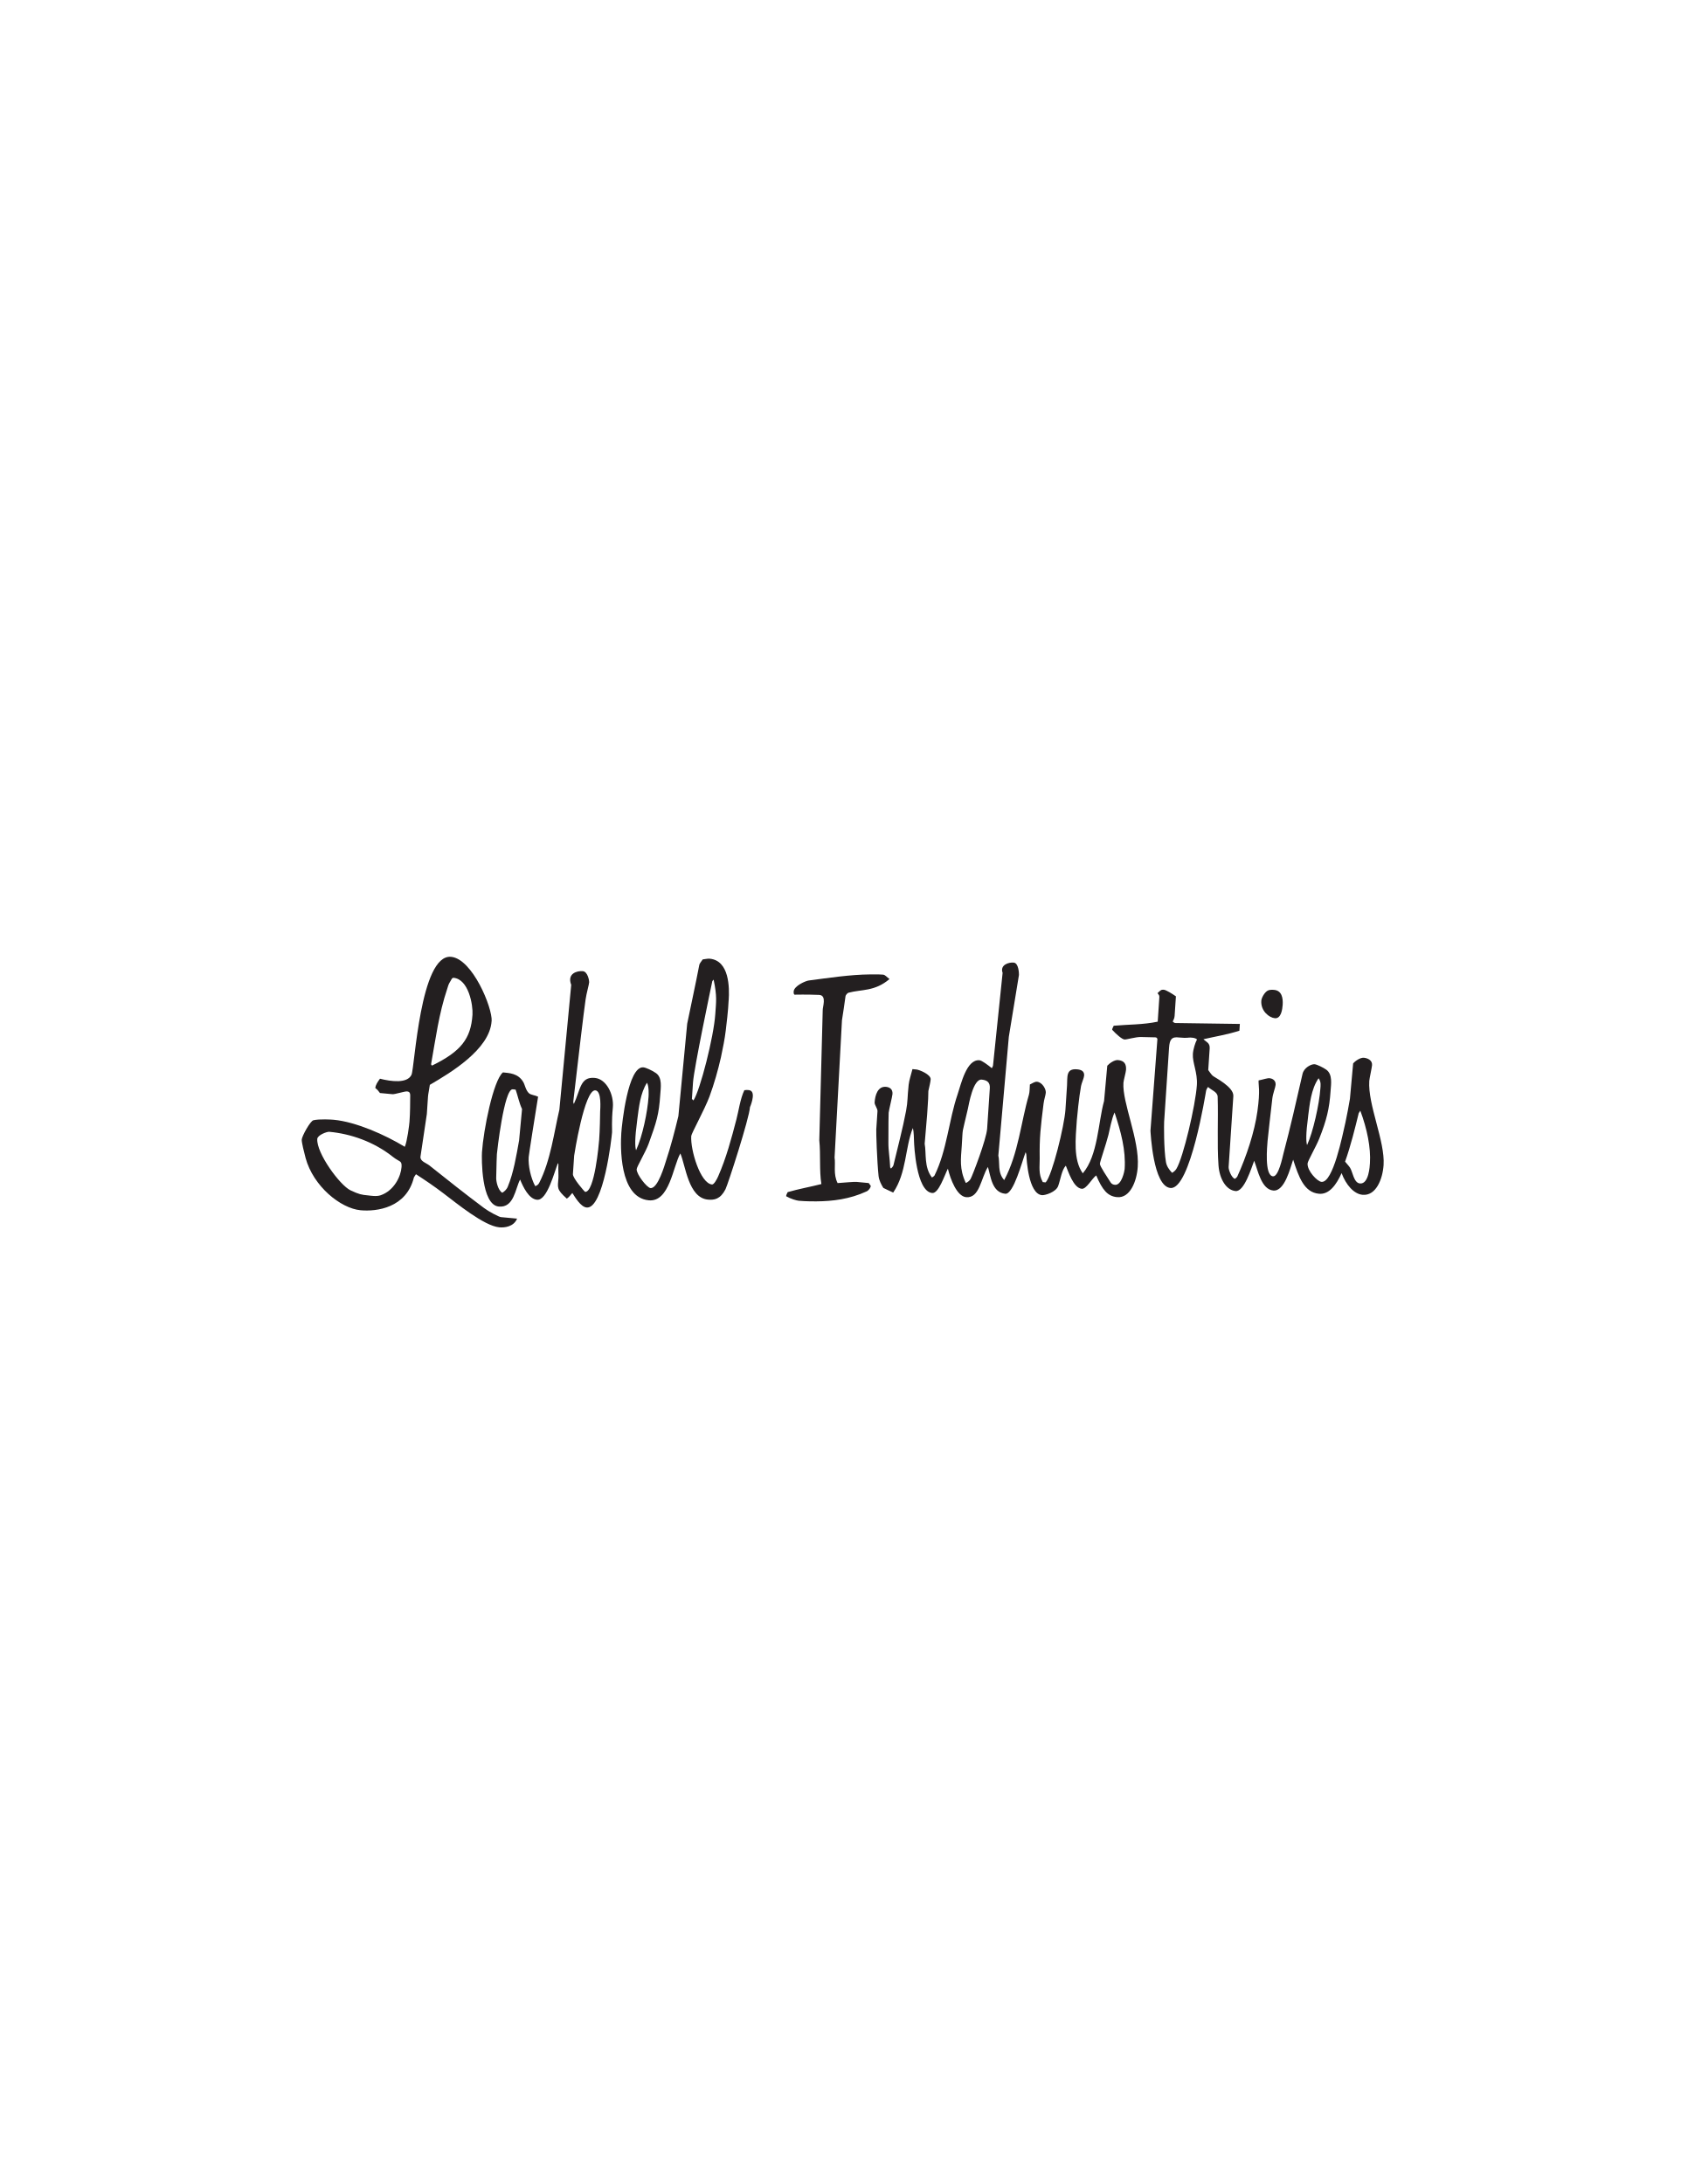
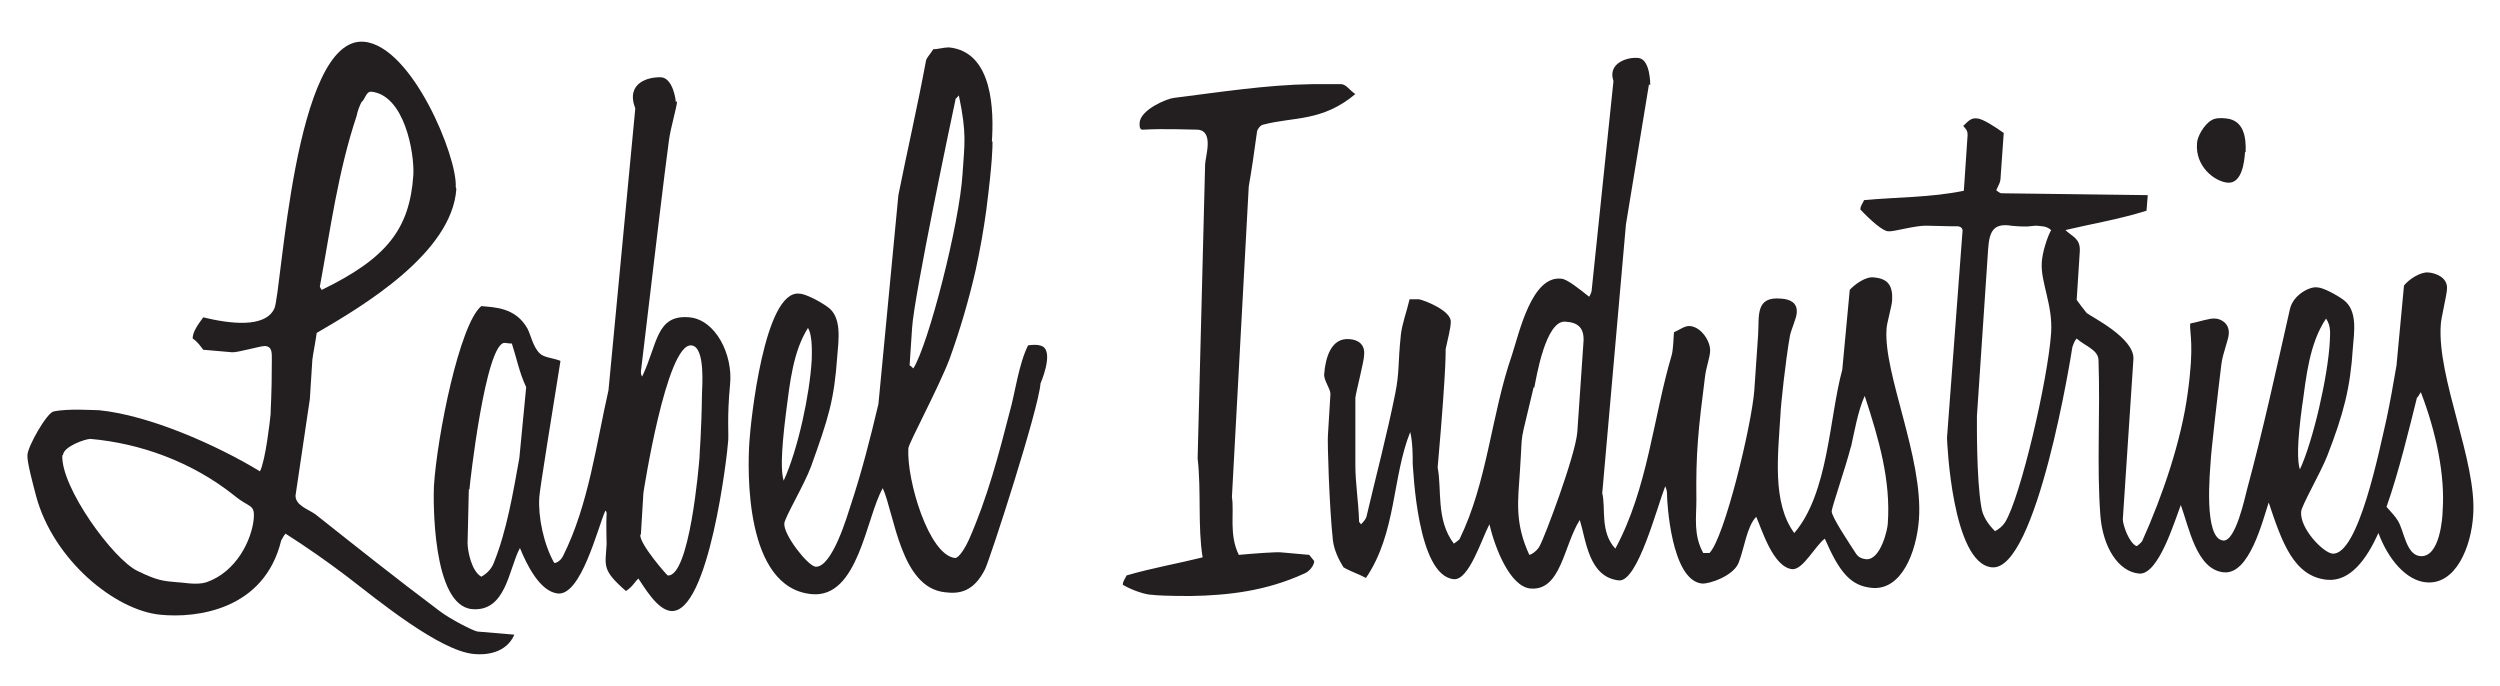
- <svg xmlns="http://www.w3.org/2000/svg" id="Layer_1" version="1.1" viewBox="0 0 612 792">
+ <svg xmlns="http://www.w3.org/2000/svg" id="Layer_1" version="1.1" viewBox="0 0 401 110">
  <defs>
    <style>
      .st0 {
        fill: #231f20;
        fill-rule: evenodd;
      }
    </style>
  </defs>
-   <path class="st0" d="M465.09,364.38c-.11,1.59-.54,5.07-2.83,4.86-2.09-.19-5.16-2.63-4.92-6.31.07-1.04,1.08-2.98,2.28-3.67.62-.37,1.61-.36,2.38-.29,2.79.26,3.25,2.98,3.09,5.41M322.54,355.03c-5.41,4.6-10.12,3.68-14.92,4.98-.27.08-.98.74-1.05,1.32-.43,2.88-.78,5.78-1.28,8.65l-2.68,49.78c.42,2.56-.55,6.02,1.1,9.27,2.25-.17,6.07-.5,6.83-.43l4.45.42.75,1.02c-.05.71-.78,1.7-1.58,2.03-6.07,2.79-12.21,3.55-18.22,3.59-3.78.01-5.51-.15-6.29-.22-.82-.08-2.86-.64-4.6-1.64.04-.65.39-1.03.56-1.49,4.13-1.19,8.16-1.89,12.22-2.93-.8-4.86-.22-10.57-.76-15.88l1.24-47.07c-.08-1.24,1.55-5.38-1.2-5.64-.77-.07-5.57-.16-8.7-.09-.19.06-.71.12-.63-1.15.14-2.06,4.42-3.89,5.55-4,7.25-.93,14.91-2.13,22.13-2.19,3.43,0,3.94,0,4.73.08.83.08,1.29.87,2.34,1.6M426.38,361.28l-.47,7.09c-.06.87-.36,1.44-.69,2.08.28.28.66.52.83.53l23.51.34-.16,2.46c-4.5,1.42-8.77,2.1-13.04,3.08,1.07,1.07,2.4,1.3,2.26,3.38l-.52,7.8c.53.74,1.06,1.54,1.61,2.06.69.63,7.72,4.04,7.49,7.4l-1.71,25.72c-.06.89.97,3.79,2.25,4.27.15-.03.67-.47.89-.82,3.33-7.3,6.26-16.2,7.3-23.68,1.11-7.87.31-9.45.43-11.19,1.54-.3,3.18-.88,3.98-.81.73.07,2.31.59,2.19,2.4-.06.91-1,3.21-1.2,5.03-.46,3.98-1.67,14.46-1.72,15.36-.11,1.62-1.23,12.5,1.97,12.8,2.02.19,3.46-6.99,3.76-8.14,2.56-9.63,4.73-19.3,6.94-28.96.5-2.33,3.23-3.66,4.39-3.55.85.08,3.15,1.2,4.25,1.99,2.32,1.7,1.71,5.21,1.54,7.69-.42,6.41-1.46,10.65-4.11,17.3-1.12,2.83-4.17,8.09-4.23,8.99-.18,2.71,3.54,6.55,5.04,6.69,4.22.39,7.61-16.9,8.69-21.56.62-2.81,1.12-5.72,1.63-8.59l1.16-12.8c.83-.97,2.64-2.18,3.9-2.06,1.2.11,3.08.82,2.96,2.65-.06.91-.95,4.85-1.01,5.76-.57,8.59,5.76,21.93,5.19,30.48-.34,5.14-2.76,11.26-7.62,10.81-3.15-.29-6.02-3.6-7.61-7.87-1.88,4.22-4.49,7.84-8.21,7.49-5.39-.5-7.32-6.09-9.35-12.36-1.04,2.99-3.06,11.57-7.2,11.19-4.35-.41-5.58-7.29-6.93-10.8-1.01,2.6-3.6,11.28-6.74,10.99-3.34-.31-5.82-4.24-6.2-9.3-.57-8.01-.04-16.52-.31-24.92-.06-1.74-2.19-2.31-3.49-3.53-.26.32-.54.8-.69,1.35-.15.76-5.71,35.97-12.93,35.29-6.35-.59-7.19-20.29-7.25-20.75l2.52-33.31c-.15-.27-.2-.52-.74-.57-.78-.07-1.1.03-5.16-.12-1.88-.08-5.25.97-6.04.9-.91-.09-2.93-1.84-4.47-3.53.04-.58.39-.96.57-1.46,5.31-.48,10.62-.35,15.95-1.48l.59-8.85c.05-.75-.22-.88-.66-1.48.99-.99,1.38-1.34,2.25-1.25.87.08,3.05,1.43,4.39,2.38M427.58,376.24c-2.74-.38-3.49.71-3.69,3.73l-1.78,26.81c-.06.89-.15,9.99.66,14.63.25,1.48,1.12,2.75,2.22,3.9.57-.31,1.2-.84,1.56-1.44,2.46-3.98,6.94-23.05,7.43-30.39.3-4.5-1.66-8.11-1.45-11.29.11-1.72.87-4.11,1.5-5.24-.76-.67-1.57-.61-2.36-.69-.78-.07-.97.28-4.08-.02M474.33,404.77c-.87,6.6-.78,9.17-.4,10.48,2.12-4.47,4.46-14.91,4.83-20.52.06-.99.34-2.37-.65-3.72-2.74,3.95-3.24,9.54-3.79,13.75M492.66,403.68c-1.27,5.21-2.92,11.93-4.94,17.57.58.74,1.37,1.54,1.81,2.23.96,1.5,1.33,5.48,3.58,5.69,3.24.3,3.56-6.4,3.62-7.34.37-5.63-1.05-12.5-3.49-19.05-.21.3-.41.66-.58.9M369.48,353.47l-3.69,22.52-3.8,43.08c.62,2.41-.4,6.17,2.13,8.86,5.17-9.6,6.06-21.07,8.95-30.89.3-1,.27-2.47.36-3.76.87-.41,1.75-1.07,2.58-1,1.85.17,3.28,2.58,3.19,3.96-.06.91-.64,2.51-.81,3.97-1.08,8.65-1.52,12.3-1.4,19.92.04,2.82-.54,5.58,1.12,8.55l1.04.1c2.4-2.54,6.8-20.67,7.17-26.35l.58-8.82c.2-3.03-.5-6.22,3.68-5.83,1.47.14,2.62.66,2.52,2.25-.06.92-.93,2.74-1.12,3.79-.73,3.89-1.47,11.52-1.53,12.43-.44,6.59-1.36,14.31,2.16,19.24,5.52-6.43,5.57-18.54,7.72-26.23l1.16-12.79c.82-.92,2.63-2.17,3.9-2.05,2.27.21,3.04,1.44,2.9,3.56-.06.91-.88,3.76-.94,4.67-.48,7.23,5.85,20.57,5.19,30.47-.35,5.31-2.8,11.44-7.48,11.01-3.46-.32-5.34-2.62-7.58-7.88-1.54,1.09-3.55,5.01-5.24,4.85-3.06-.29-4.93-6.43-5.78-8.39-1.48,1.52-1.91,4.98-2.76,7.34-.76,2.23-4.77,3.47-5.89,3.36-4.98-.46-5.58-13.39-5.62-14-.02-.55-.06-1.05-.31-1.57-1.28,3.33-4.38,15.34-7.37,15.06-4.9-.46-5.3-6.46-6.3-9.72-2.57,4.14-3.01,11.41-7.9,10.96-3.34-.31-5.7-6.48-6.61-10.34-1.26,2.46-3.34,9.05-5.69,8.83-5.86-.55-6.55-17.69-6.58-18.49-.08-1.19-.02-3.54-.44-5.07-2.86,7.2-2.24,16.21-7.12,23.4-1.13-.56-2.36-1.04-3.58-1.69-.69-1.1-1.53-2.66-1.72-4.28-.58-5.46-.91-15.99-.84-16.93l.44-6.63c.06-.91-1.1-2.25-1.04-3.16.17-2.63,1.14-5.93,4.14-5.65,1.31.12,2.46.83,2.34,2.6-.06.91-1.33,5.91-1.39,6.82-.06.91-.08,4.19-.09,10.75-.04,2.88.53,5.82.64,9.06l.3.41c.34-.33.8-.82.91-1.3,1.52-6.39,3.34-13.16,4.56-19.67.66-3.54.43-4.7.93-9.39.2-1.83.87-3.61,1.38-5.71l1.46.14c.97.09,5.26,1.78,5.14,3.59-.06.92-.5,2.75-.83,4.21-.1.35.34.77-1.34,19.13.66,3.5-.3,8.44,2.65,12.25.32-.24.73-.46.9-.71,4.55-9.16,5.15-20,8.4-29.5,1.25-3.69,3.22-12.76,7.94-12.32.85.08,3,1.68,4.45,2.87.23-.32.43-.77.44-.96l3.48-33.6c-1.05-2.93,2.26-3.9,4.02-3.73,1.87.18,1.92,4.13,1.9,4.41M350.95,402.08c-2.36,10.29-1.72,5.94-2.22,13.44-.31,4.69-.94,8.29,1.46,13.46.51-.11,1.41-.83,1.74-1.45.7-1.24,5.74-14.38,6-18.24l.97-14.63c.14-2.07-.9-2.96-2.93-3.15-3.16-.3-4.7,9.14-5.02,10.57M401.9,411.59c-.9,3.55-3.02,9.53-3.08,10.43-.06.88,2.63,4.77,3.87,6.75.36.56.86.82,1.58.89,2.44.23,3.47-5.03,3.52-5.71.46-6.9-1.35-13.53-3.66-20.53-1.08,2.38-1.7,6.03-2.23,8.17" />
-   <path class="st0" d="M264.2,362.74c-.06.93-.09,3.19-1.05,11-.36,2.98-1.03,6.36-1.73,9.64-1.09,4.8-2.46,9.61-4.18,14.3-1.75,4.68-6.54,13.35-6.6,14.27-.34,5.06,3.29,17.19,7.53,17.59.73.07,1.8-1.96,2.23-2.94,2.97-6.77,4.8-13.7,6.63-20.71.75-2.81,1.4-7.53,2.86-10.53,0,0,1.58-.32,2.4.22,1.73,1.15-.35,5.92-.35,5.92-.27,4.09-7.95,27.87-8.89,29.78-1.84,3.61-4.1,3.96-6.37,3.74-7.1-.66-8.09-12.36-9.99-16.74-2.68,4.71-3.92,17.7-11.44,17-10.82-1.01-10.27-19.85-9.97-24.39.22-3.28,2.4-24.36,8.02-23.83.87.08,3.08,1.07,4.51,2.06,2.43,1.65,1.76,5.35,1.59,7.9-.47,7.15-1.35,9.87-4.21,17.74-1.07,2.96-4.28,8.31-4.34,9.23-.12,1.79,3.71,6.73,5.02,6.85,2.7.25,5.17-8.49,5.57-9.72,1.81-5.44,3.21-10.92,4.54-16.4l3.19-33.47c1.44-7.02,3.05-14.37,4.4-21.37.08-.45.67-1.18,1.23-1.96.71-.05,1.72-.34,2.53-.26,7.16.67,7.19,10.5,6.89,15.09M258.29,355.78c-.51,2.34-6.67,31.66-7.01,36.77l-.4,6c.19.11.38.31.56.53,2.45-3.77,7.38-23.12,7.92-31.34.31-4.66.68-6.3-.6-12.49-.17.18-.34.36-.48.53M231.07,406.02c-.95,7.1-.84,9.76-.44,11.11,2.32-5.01,4.17-13.93,4.53-19.4.04-.64.2-3.76-.57-5.09-2.43,3.83-2.9,8.76-3.52,13.37" />
-   <path class="st0" d="M213.63,356.17c-.06.94-.99,4.06-1.3,6.29-.83,5.92-2.23,17.8-4.47,37.09,0,.16.08.48.21.79,2.47-5.19,2.25-9.96,7.61-9.45,4.2.39,6.97,6.02,6.53,10.75-.51,5.2-.21,8.04-.28,8.97-.13,2.04-3.12,27.85-9.21,27.28-2.18-.2-4.27-3.86-5.18-5.25-.54.41-.94,1.33-2.01,2.03-3.87-3.44-3.28-3.98-3.05-7.49.06-.93-.1-3.39,0-4.88.01-.16-.07-.33-.18-.5-1.26,3-3.85,13.63-7.59,13.28-2.93-.27-5.01-4.59-6.12-7.33-1.77,3.27-2.18,10.31-7.73,9.79-6.43-.6-6.23-17.65-6.1-19.71.53-7.96,4.08-26.04,7.6-28.94,2.1.25,5.51.22,7.41,3.56.53.88.88,2.98,2.03,4,.74.66,2.16.68,3.31,1.25-1.13,6.94-3.35,20.97-3.41,21.9-.21,3.12.72,7.48,2.35,10.52.49-.06,1.15-.54,1.45-1.14,4.14-8.06,5.38-18.27,7.33-26.59l4.29-45.25c-1.61-4.17,2.19-5.14,4.2-4.96,1.8.17,2.34,3.47,2.31,3.97M180.17,418.5c-.06.93-.14,3.36-.25,8.59-.05,1.25.61,4.51,2.19,5.44.63-.33,1.55-1.09,2-2.17,2.15-5.21,3.11-11.27,4.11-16.78l1.07-11.39c-1.07-2.29-1.55-4.86-2.32-7.03-.2-.06-.4-.08-1.06-.14-3.14-.29-5.71,22.98-5.74,23.48M207.73,425.75c-.1,1.49,4.29,6.45,4.4,6.46,3.48.32,5.03-17.62,5.12-18.85.06-.93.27-3.53.36-10.27.02-.84.64-7.47-1.74-7.69-3.97-.37-7.69,23.63-7.69,23.72l-.44,6.62Z" />
-   <path class="st0" d="M178.25,370.32c-.68,10.29-15.03,18.77-22.39,23.08-.19,1.46-.62,3.38-.67,4.27l-.42,6.31-2.32,15.55c-.09,1.6,2.07,2.2,3.17,3.05,6.34,5.04,13.07,10.41,19.9,15.5,1.69,1.28,5.4,3.23,6.11,3.29l5.87.55c-1.27,3-4.58,3.33-6.48,3.15-5.52-.52-15.48-8.74-20.26-12.35-3.29-2.51-6.61-4.75-9.93-6.9-.26.33-.53.83-.74,1.13-2.72,11.1-13.54,12.47-19.36,11.93-7.24-.68-17.14-8.68-19.93-18.98-.5-1.91-1.46-5.63-1.39-6.65.09-1.29,3.1-6.77,4.25-7.01,2.22-.51,6.54-.25,7.34-.17,8.04.75,18.67,5.47,25.77,9.8.86-1.84,1.65-8.11,1.71-9.12.06-.93.24-2.97.25-8.58.02-1.27.15-2.26-1.13-2.38-.8-.08-4.46,1.08-5.26,1.01l-4.57-.43c-.39-.53-.95-1.29-1.68-1.8.07-1.13.88-2.29,1.69-3.39,4.06,1.04,9.88,1.8,11.42-1.41,1.18-2.49,3.13-43.83,14.36-42.79,7.74.72,15.03,18.47,14.71,23.33M163.1,356.19c-.42.59-.76,1.77-.95,2.42-3.03,9.01-4.21,18.21-5.85,27.36l.33.46c10.52-5.13,14.11-9.75,14.69-18.44.23-3.53-1.41-12.89-6.84-13.4-.7-.06-.91.98-1.38,1.6M115.04,413.02c-.34,5.13,8.19,16.8,12.06,18.64,3.09,1.45,3.97,1.62,6.38,1.84.78.08,3.03.48,4.56-.06,4.88-1.69,7.34-6.89,7.56-10.25.16-2.44-.7-1.73-3.14-3.67-6.9-5.48-15.23-8.36-23.06-9.09-.84-.08-4.26,1.17-4.36,2.6" />
+   <path class="st0" d="M360.1,24.4c-.1,1.6-.5,5.1-2.8,4.9-2.1-.2-5.2-2.6-4.9-6.3,0-1,1.1-3,2.3-3.7.6-.4,1.6-.4,2.4-.3,2.8.3,3.2,3,3.1,5.4M217.5,15c-5.4,4.6-10.1,3.7-14.9,5-.3,0-1,.7-1,1.3-.4,2.9-.8,5.8-1.3,8.6l-2.7,49.8c.4,2.6-.5,6,1.1,9.3,2.2-.2,6.1-.5,6.8-.4l4.5.4.8,1c0,.7-.8,1.7-1.6,2-6.1,2.8-12.2,3.5-18.2,3.6-3.8,0-5.5-.1-6.3-.2-.8,0-2.9-.6-4.6-1.6,0-.6.4-1,.6-1.5,4.1-1.2,8.2-1.9,12.2-2.9-.8-4.9-.2-10.6-.8-15.9l1.2-47.1c0-1.2,1.5-5.4-1.2-5.6-.8,0-5.6-.2-8.7,0-.2,0-.7.1-.6-1.1.1-2.1,4.4-3.9,5.5-4,7.2-.9,14.9-2.1,22.1-2.2,3.4,0,3.9,0,4.7,0,.8,0,1.3.9,2.3,1.6M321.4,21.3l-.5,7.1c0,.9-.4,1.4-.7,2.1.3.3.7.5.8.5l23.5.3-.2,2.5c-4.5,1.4-8.8,2.1-13,3.1,1.1,1.1,2.4,1.3,2.3,3.4l-.5,7.8c.5.7,1.1,1.5,1.6,2.1.7.6,7.7,4,7.5,7.4l-1.7,25.7c0,.9,1,3.8,2.2,4.3.1,0,.7-.5.9-.8,3.3-7.3,6.3-16.2,7.3-23.7,1.1-7.9.3-9.5.4-11.2,1.5-.3,3.2-.9,4-.8.7,0,2.3.6,2.2,2.4,0,.9-1,3.2-1.2,5-.5,4-1.7,14.5-1.7,15.4-.1,1.6-1.2,12.5,2,12.8,2,.2,3.5-7,3.8-8.1,2.6-9.6,4.7-19.3,6.9-29,.5-2.3,3.2-3.7,4.4-3.5.9,0,3.1,1.2,4.2,2,2.3,1.7,1.7,5.2,1.5,7.7-.4,6.4-1.5,10.6-4.1,17.3-1.1,2.8-4.2,8.1-4.2,9-.2,2.7,3.5,6.5,5,6.7,4.2.4,7.6-16.9,8.7-21.6.6-2.8,1.1-5.7,1.6-8.6l1.2-12.8c.8-1,2.6-2.2,3.9-2.1,1.2.1,3.1.8,3,2.6,0,.9-1,4.9-1,5.8-.6,8.6,5.8,21.9,5.2,30.5-.3,5.1-2.8,11.3-7.6,10.8-3.1-.3-6-3.6-7.6-7.9-1.9,4.2-4.5,7.8-8.2,7.5-5.4-.5-7.3-6.1-9.4-12.4-1,3-3.1,11.6-7.2,11.2-4.4-.4-5.6-7.3-6.9-10.8-1,2.6-3.6,11.3-6.7,11-3.3-.3-5.8-4.2-6.2-9.3-.6-8,0-16.5-.3-24.9,0-1.7-2.2-2.3-3.5-3.5-.3.3-.5.8-.7,1.4-.1.8-5.7,36-12.9,35.3-6.4-.6-7.2-20.3-7.2-20.8l2.5-33.3c-.1-.3-.2-.5-.7-.6-.8,0-1.1,0-5.2-.1-1.9,0-5.2,1-6,.9-.9,0-2.9-1.8-4.5-3.5,0-.6.4-1,.6-1.5,5.3-.5,10.6-.4,16-1.5l.6-8.9c0-.8-.2-.9-.7-1.5,1-1,1.4-1.3,2.2-1.2.9,0,3,1.4,4.4,2.4M322.6,36.2c-2.7-.4-3.5.7-3.7,3.7l-1.8,26.8c0,.9-.1,10,.7,14.6.2,1.5,1.1,2.8,2.2,3.9.6-.3,1.2-.8,1.6-1.4,2.5-4,6.9-23,7.4-30.4.3-4.5-1.7-8.1-1.5-11.3.1-1.7.9-4.1,1.5-5.2-.8-.7-1.6-.6-2.4-.7-.8,0-1,.3-4.1,0M369.3,64.8c-.9,6.6-.8,9.2-.4,10.5,2.1-4.5,4.5-14.9,4.8-20.5,0-1,.3-2.4-.6-3.7-2.7,4-3.2,9.5-3.8,13.8M387.7,63.7c-1.3,5.2-2.9,11.9-4.9,17.6.6.7,1.4,1.5,1.8,2.2,1,1.5,1.3,5.5,3.6,5.7,3.2.3,3.6-6.4,3.6-7.3.4-5.6-1-12.5-3.5-19-.2.3-.4.7-.6.9M264.5,13.5l-3.7,22.5-3.8,43.1c.6,2.4-.4,6.2,2.1,8.9,5.2-9.6,6.1-21.1,9-30.9.3-1,.3-2.5.4-3.8.9-.4,1.8-1.1,2.6-1,1.9.2,3.3,2.6,3.2,4,0,.9-.6,2.5-.8,4-1.1,8.6-1.5,12.3-1.4,19.9,0,2.8-.5,5.6,1.1,8.5h1c2.4-2.4,6.8-20.6,7.2-26.2l.6-8.8c.2-3-.5-6.2,3.7-5.8,1.5.1,2.6.7,2.5,2.2,0,.9-.9,2.7-1.1,3.8-.7,3.9-1.5,11.5-1.5,12.4-.4,6.6-1.4,14.3,2.2,19.2,5.5-6.4,5.6-18.5,7.7-26.2l1.2-12.8c.8-.9,2.6-2.2,3.9-2,2.3.2,3,1.4,2.9,3.6,0,.9-.9,3.8-.9,4.7-.5,7.2,5.9,20.6,5.2,30.5-.4,5.3-2.8,11.4-7.5,11-3.5-.3-5.3-2.6-7.6-7.9-1.5,1.1-3.5,5-5.2,4.9-3.1-.3-4.9-6.4-5.8-8.4-1.5,1.5-1.9,5-2.8,7.3-.8,2.2-4.8,3.5-5.9,3.4-5-.5-5.6-13.4-5.6-14,0-.5,0-1-.3-1.6-1.3,3.3-4.4,15.3-7.4,15.1-4.9-.5-5.3-6.5-6.3-9.7-2.6,4.1-3,11.4-7.9,11-3.3-.3-5.7-6.5-6.6-10.3-1.3,2.5-3.3,9-5.7,8.8-5.9-.5-6.5-17.7-6.6-18.5,0-1.2,0-3.5-.4-5.1-2.9,7.2-2.2,16.2-7.1,23.4-1.1-.6-2.4-1-3.6-1.7-.7-1.1-1.5-2.7-1.7-4.3-.6-5.5-.9-16-.8-16.9l.4-6.6c0-.9-1.1-2.2-1-3.2.2-2.6,1.1-5.9,4.1-5.6,1.3.1,2.5.8,2.3,2.6,0,.9-1.3,5.9-1.4,6.8,0,.9,0,4.2,0,10.8,0,2.9.5,5.8.6,9.1l.3.4c.3-.3.8-.8.9-1.3,1.5-6.4,3.3-13.2,4.6-19.7.7-3.5.4-4.7.9-9.4.2-1.8.9-3.6,1.4-5.7h1.5c1,.2,5.3,1.9,5.1,3.7,0,.9-.5,2.8-.8,4.2-.1.4.3.8-1.3,19.1.7,3.5-.3,8.4,2.6,12.2.3-.2.7-.5.9-.7,4.5-9.2,5.1-20,8.4-29.5,1.2-3.7,3.2-12.8,7.9-12.3.9,0,3,1.7,4.5,2.9.2-.3.4-.8.4-1l3.5-33.6c-1-2.9,2.3-3.9,4-3.7,1.9.2,1.9,4.1,1.9,4.4M246,62.1c-2.4,10.3-1.7,5.9-2.2,13.4-.3,4.7-.9,8.3,1.5,13.5.5-.1,1.4-.8,1.7-1.5.7-1.2,5.7-14.4,6-18.2l1-14.6c.1-2.1-.9-3-2.9-3.1-3.2-.3-4.7,9.1-5,10.6M296.9,71.6c-.9,3.5-3,9.5-3.1,10.4,0,.9,2.6,4.8,3.9,6.8.4.6.9.8,1.6.9,2.4.2,3.5-5,3.5-5.7.5-6.9-1.4-13.5-3.7-20.5-1.1,2.4-1.7,6-2.2,8.2" />
+   <path class="st0" d="M159.2,22.7c0,.9,0,3.2-1,11-.4,3-1,6.4-1.7,9.6-1.1,4.8-2.5,9.6-4.2,14.3-1.8,4.7-6.5,13.4-6.6,14.3-.3,5.1,3.3,17.2,7.5,17.6.7,0,1.8-2,2.2-2.9,3-6.8,4.8-13.7,6.6-20.7.8-2.8,1.4-7.5,2.9-10.5,0,0,1.6-.3,2.4.2,1.7,1.1-.4,5.9-.4,5.9-.3,4.1-8,27.9-8.9,29.8-1.8,3.6-4.1,4-6.4,3.7-7.1-.7-8.1-12.4-10-16.7-2.7,4.7-3.9,17.7-11.4,17-10.8-1-10.3-19.9-10-24.4.2-3.3,2.4-24.4,8-23.8.9,0,3.1,1.1,4.5,2.1,2.4,1.6,1.8,5.4,1.6,7.9-.5,7.1-1.4,9.9-4.2,17.7-1.1,3-4.3,8.3-4.3,9.2-.1,1.8,3.7,6.7,5,6.9,2.7.2,5.2-8.5,5.6-9.7,1.8-5.4,3.2-10.9,4.5-16.4l3.2-33.5c1.4-7,3.1-14.4,4.4-21.4,0-.5.7-1.2,1.2-2,.7,0,1.7-.3,2.5-.3,7.2.7,7.2,10.5,6.9,15.1M153.3,15.8c-.5,2.3-6.7,31.7-7,36.8l-.4,6c.2.1.4.3.6.5,2.4-3.8,7.4-23.1,7.9-31.3.3-4.7.7-6.3-.6-12.5-.2.2-.3.4-.5.5M126.1,66c-.9,7.1-.8,9.8-.4,11.1,2.3-5,4.2-13.9,4.5-19.4,0-.6.2-3.8-.6-5.1-2.4,3.8-2.9,8.8-3.5,13.4" />
+   <path class="st0" d="M108.6,16.2c0,.9-1,4.1-1.3,6.3-.8,5.9-2.2,17.8-4.5,37.1,0,.2,0,.5.2.8,2.5-5.2,2.2-10,7.6-9.5,4.2.4,7,6,6.5,10.8-.5,5.2-.2,8-.3,9-.1,2-3.1,27.9-9.2,27.3-2.2-.2-4.3-3.9-5.2-5.2-.5.4-.9,1.3-2,2-3.9-3.4-3.3-4-3.1-7.5,0-.9-.1-3.4,0-4.9,0-.2,0-.3-.2-.5-1.3,3-3.9,13.6-7.6,13.3-2.9-.3-5-4.6-6.1-7.3-1.8,3.3-2.2,10.3-7.7,9.8-6.4-.6-6.2-17.6-6.1-19.7.5-8,4.1-26,7.6-28.9,2.1.2,5.5.2,7.4,3.6.5.9.9,3,2,4,.7.7,2.2.7,3.3,1.2-1.1,6.9-3.4,21-3.4,21.9-.2,3.1.7,7.5,2.4,10.5.5,0,1.1-.5,1.4-1.1,4.1-8.1,5.4-18.3,7.3-26.6l4.3-45.2c-1.6-4.2,2.2-5.1,4.2-5,1.8.2,2.3,3.5,2.3,4M75.2,78.5c0,.9-.1,3.4-.2,8.6,0,1.2.6,4.5,2.2,5.4.6-.3,1.6-1.1,2-2.2,2.1-5.2,3.1-11.3,4.1-16.8l1.1-11.4c-1.1-2.3-1.6-4.9-2.3-7-.2,0-.4,0-1.1-.1-3.1-.3-5.7,23-5.7,23.5M102.7,85.8c-.1,1.5,4.3,6.5,4.4,6.5,3.5.3,5-17.6,5.1-18.9,0-.9.3-3.5.4-10.3,0-.8.6-7.5-1.7-7.7-4-.4-7.7,23.6-7.7,23.7l-.4,6.6h0Z" />
+   <path class="st0" d="M73.2,30.3c-.7,10.3-15,18.8-22.4,23.1-.2,1.5-.6,3.4-.7,4.3l-.4,6.3-2.3,15.5c0,1.6,2.1,2.2,3.2,3,6.3,5,13.1,10.4,19.9,15.5,1.7,1.3,5.4,3.2,6.1,3.3l5.9.5c-1.3,3-4.6,3.3-6.5,3.1-5.5-.5-15.5-8.7-20.3-12.4-3.3-2.5-6.6-4.8-9.9-6.9-.3.3-.5.8-.7,1.1-2.7,11.1-13.5,12.5-19.4,11.9-7.2-.7-17.1-8.7-19.9-19-.5-1.9-1.5-5.6-1.4-6.6,0-1.3,3.1-6.8,4.2-7,2.2-.5,6.5-.2,7.3-.2,8,.8,18.7,5.5,25.8,9.8.9-1.8,1.6-8.1,1.7-9.1,0-.9.2-3,.2-8.6,0-1.3.1-2.3-1.1-2.4-.8,0-4.5,1.1-5.3,1l-4.6-.4c-.4-.5-.9-1.3-1.7-1.8,0-1.1.9-2.3,1.7-3.4,4.1,1,9.9,1.8,11.4-1.4,1.2-2.5,3.1-43.8,14.4-42.8,7.7.7,15,18.5,14.7,23.3M58.1,16.2c-.4.6-.8,1.8-.9,2.4-3,9-4.2,18.2-5.9,27.4l.3.5c10.5-5.1,14.1-9.8,14.7-18.4.2-3.5-1.4-12.9-6.8-13.4-.7,0-.9,1-1.4,1.6M10,73c-.3,5.1,8.2,16.8,12.1,18.6,3.1,1.5,4,1.6,6.4,1.8.8,0,3,.5,4.6,0,4.9-1.7,7.3-6.9,7.6-10.2.2-2.4-.7-1.7-3.1-3.7-6.9-5.5-15.2-8.4-23.1-9.1-.8,0-4.3,1.2-4.4,2.6" />
</svg>
